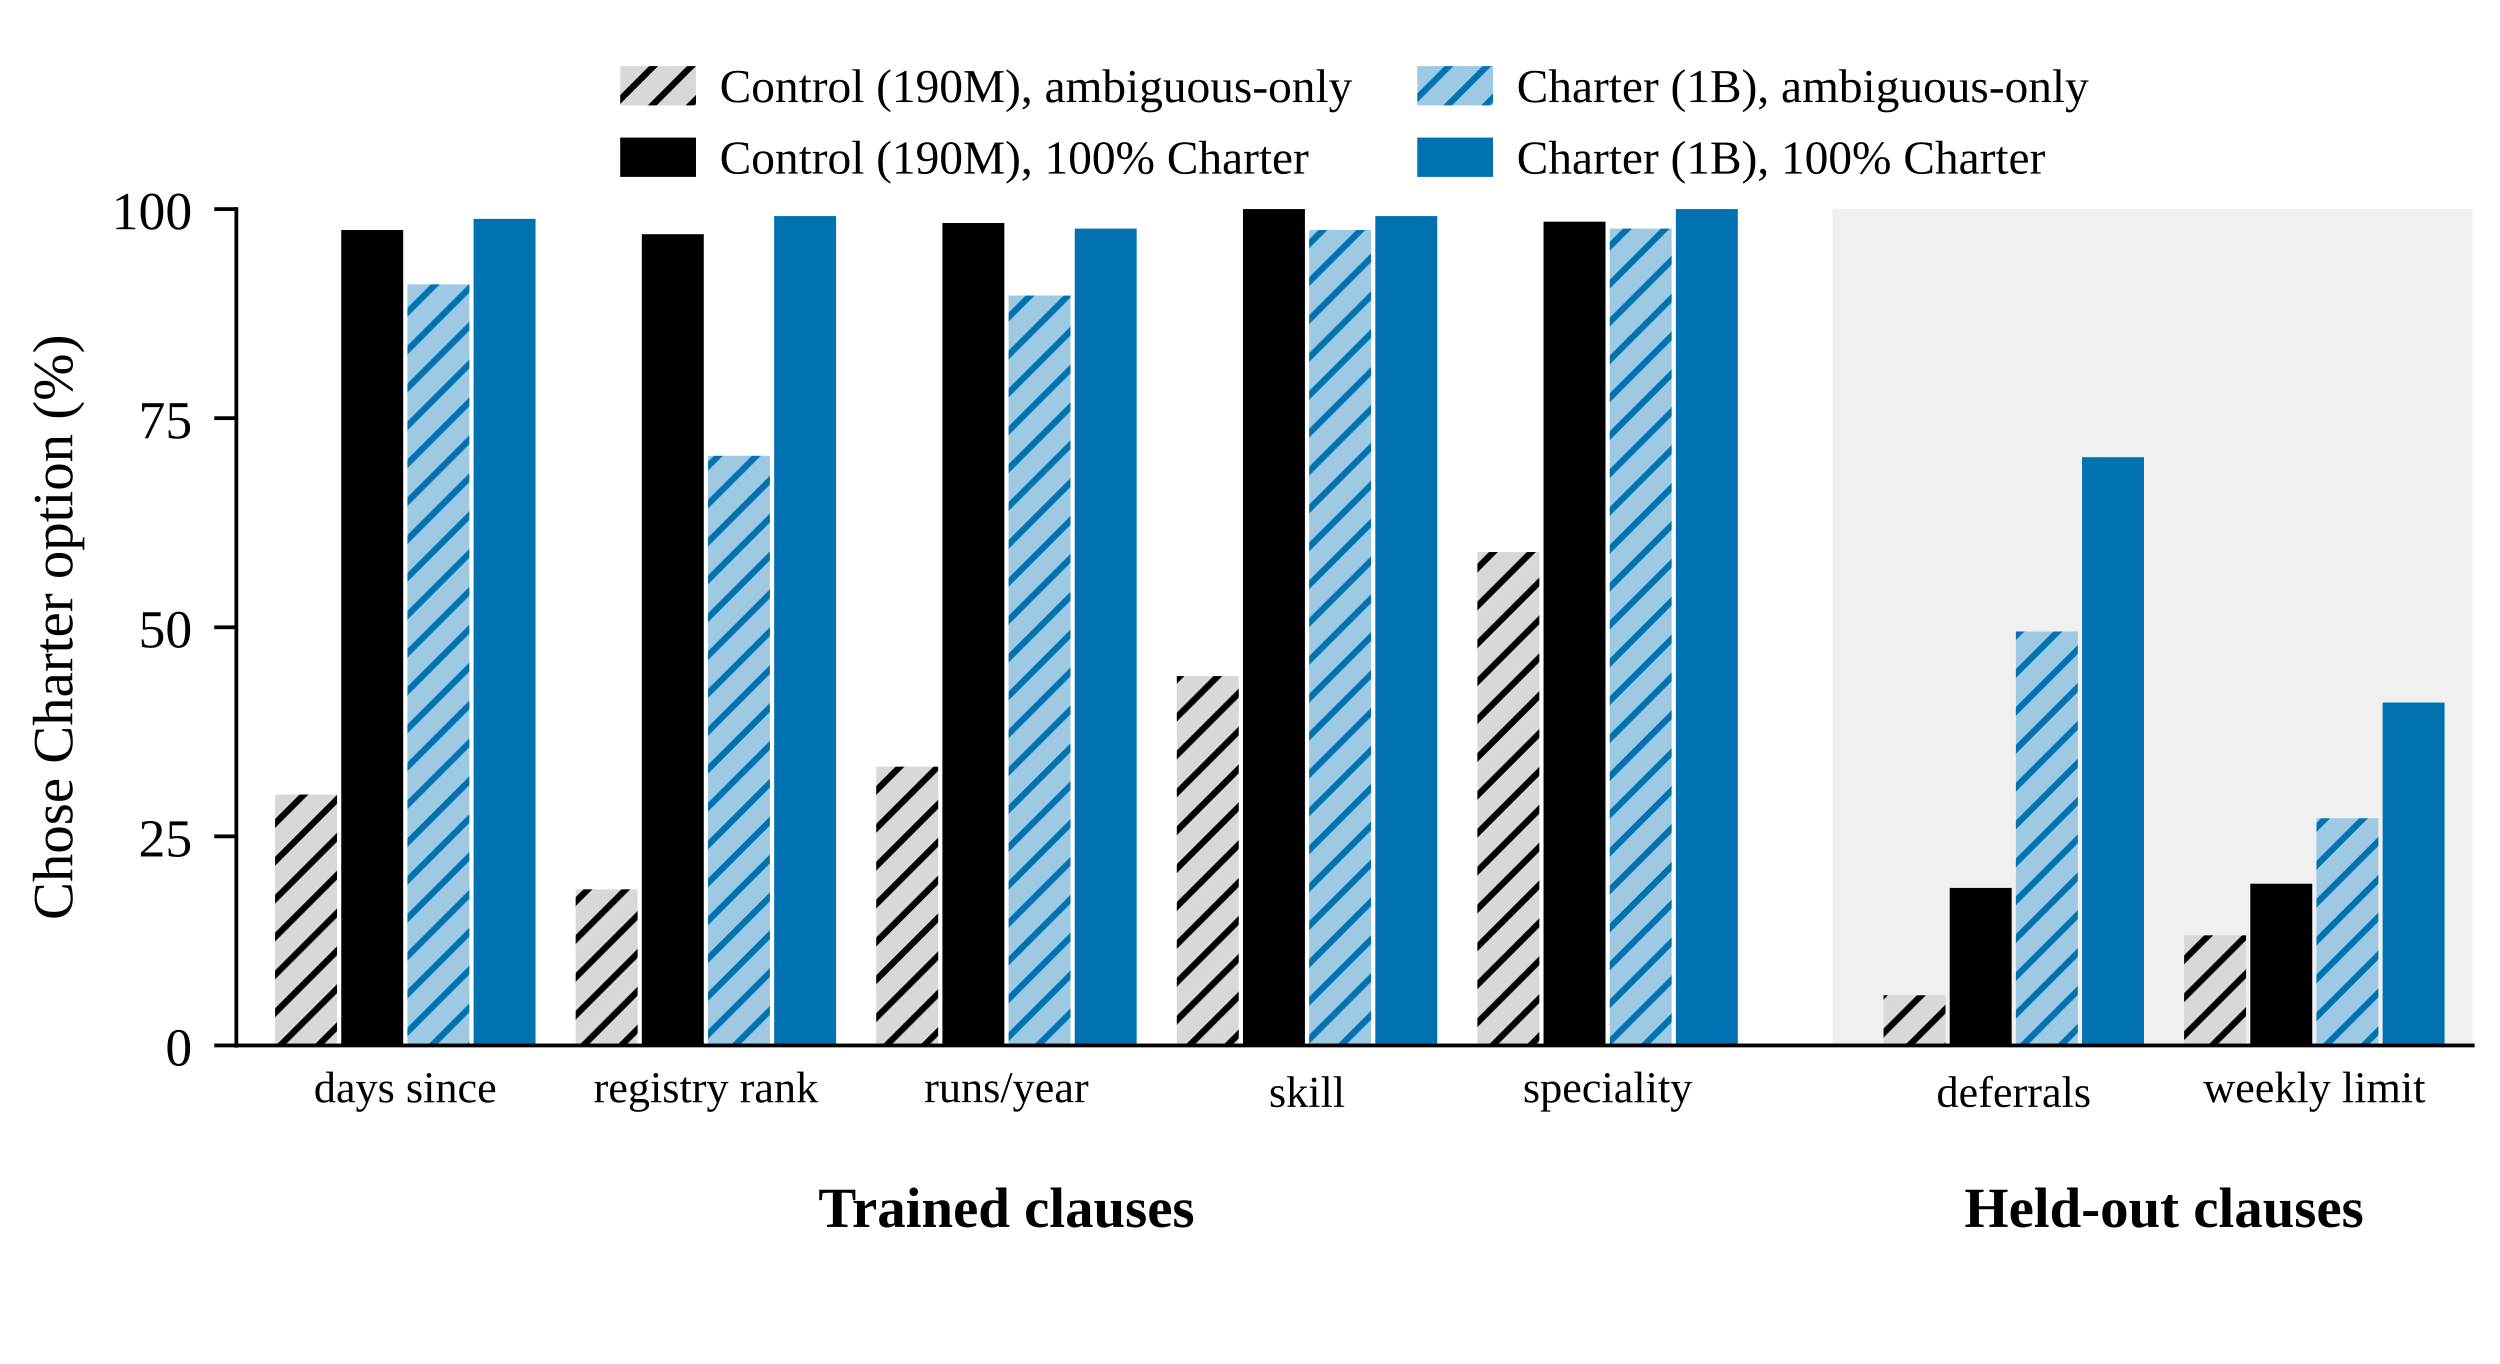
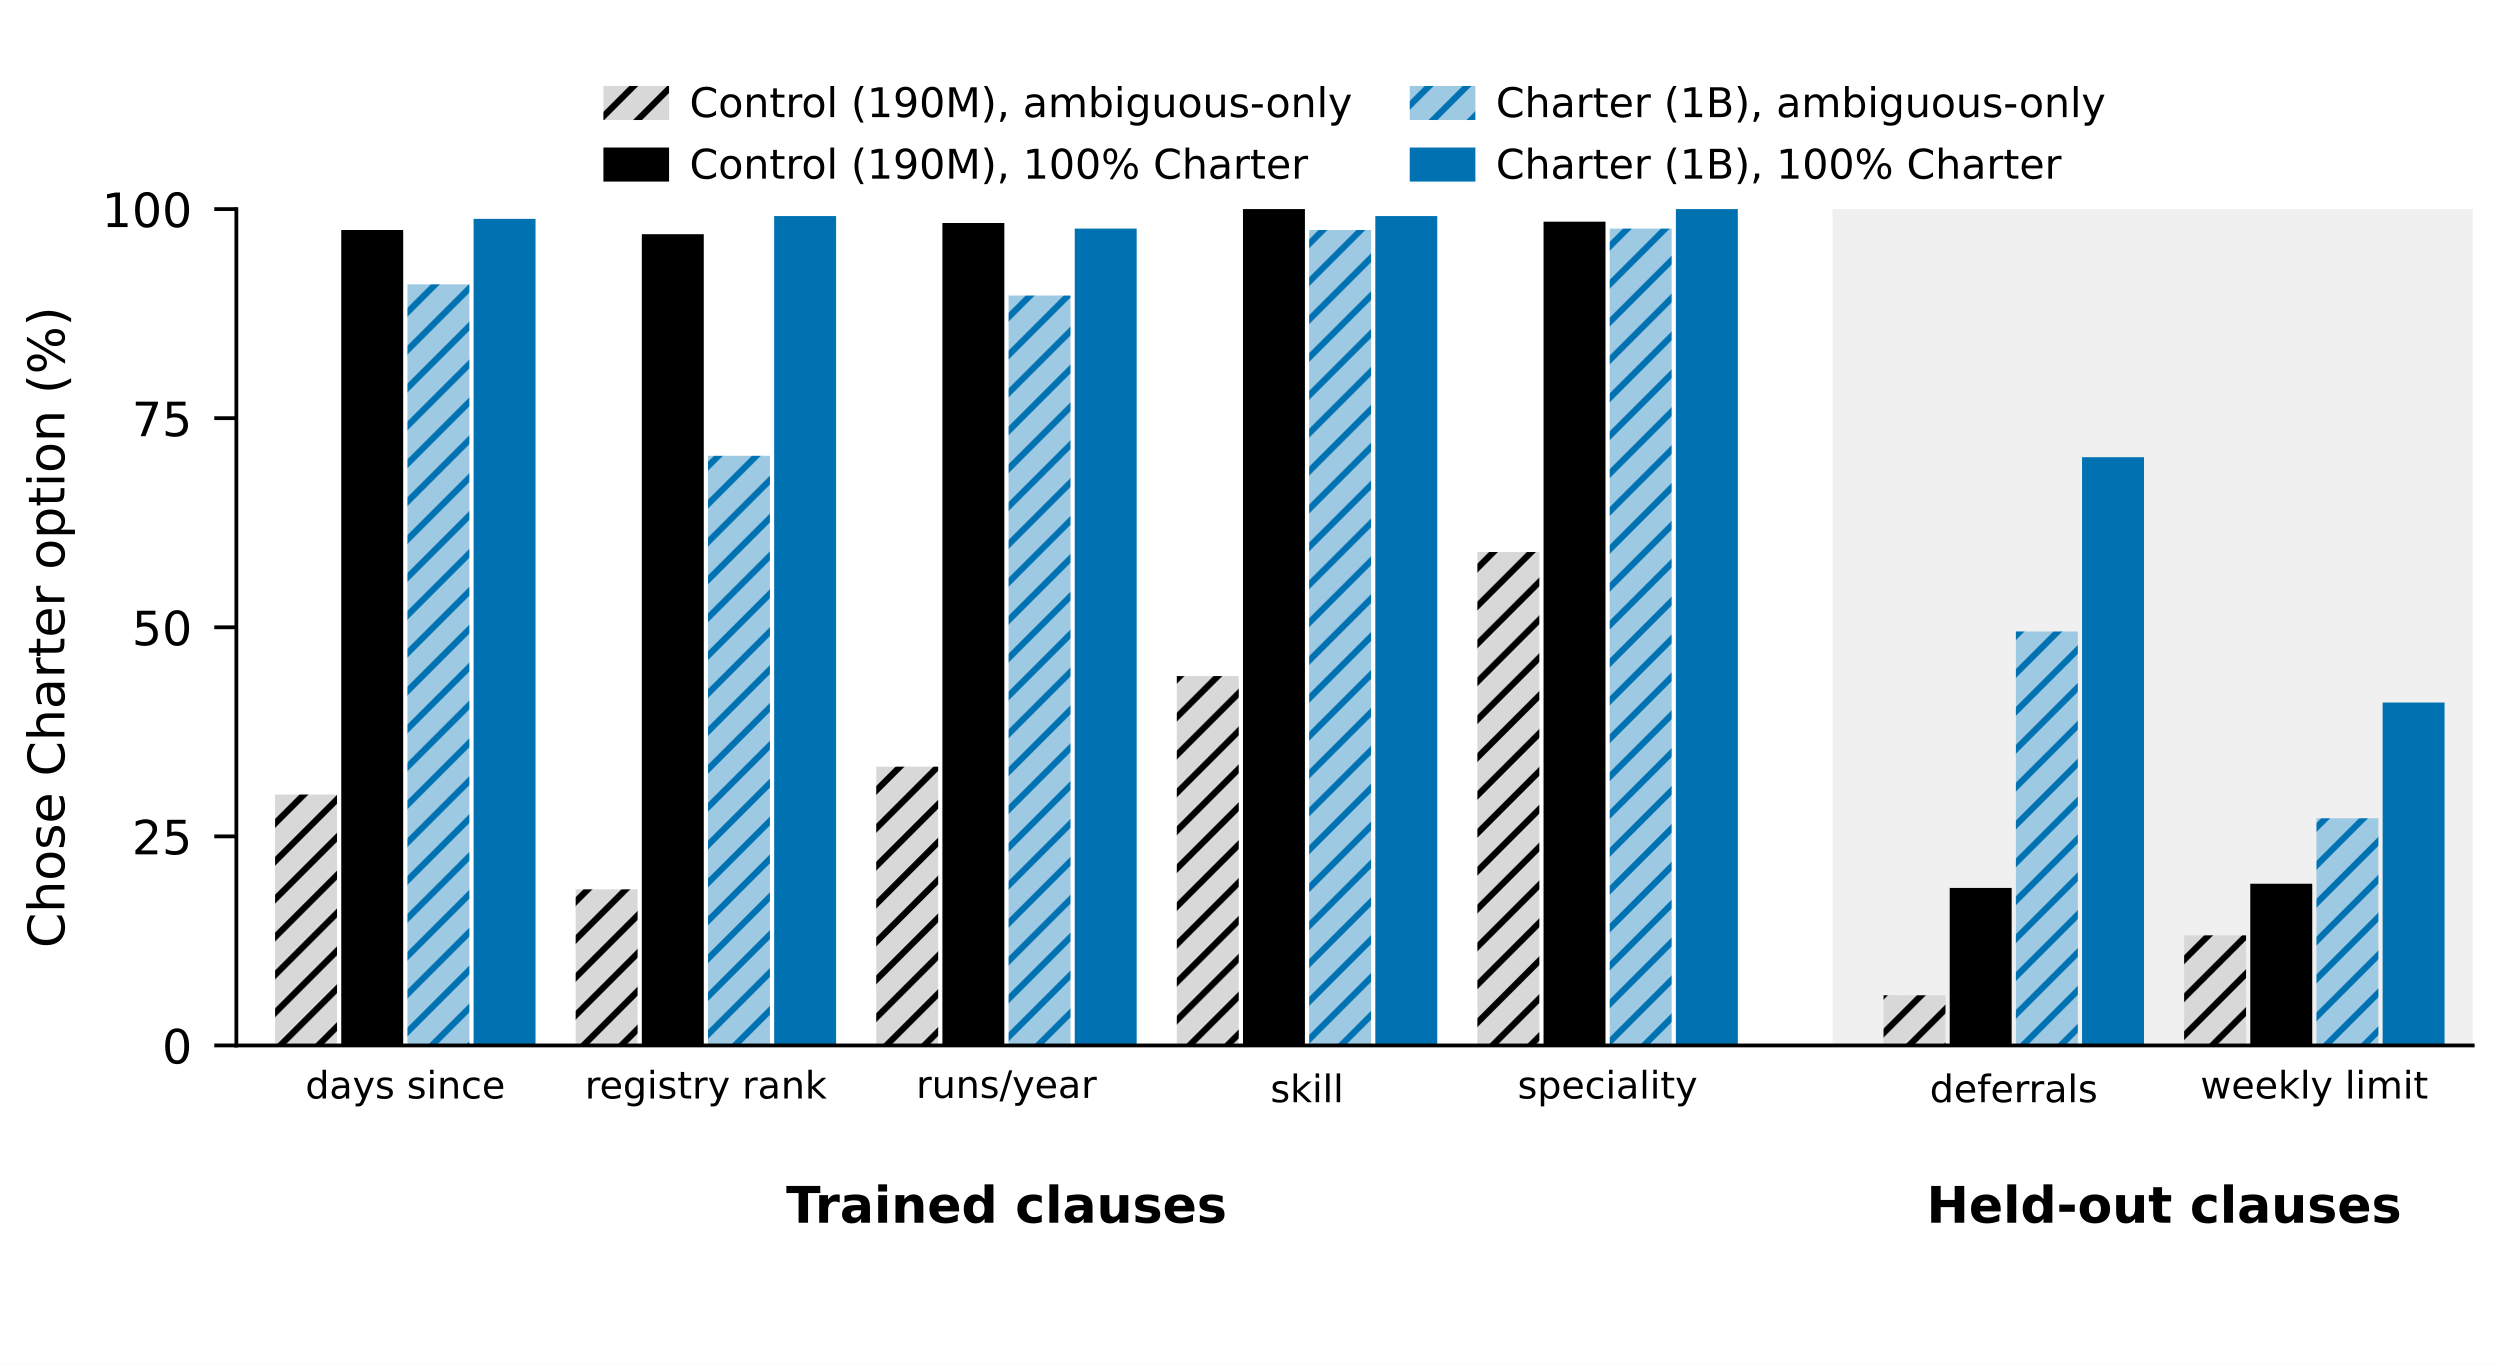
<svg xmlns="http://www.w3.org/2000/svg" xmlns:xlink="http://www.w3.org/1999/xlink" width="396pt" height="216pt" viewBox="0 0 396 216" version="1.1">
  <defs>
    <style type="text/css">*{stroke-linejoin: round; stroke-linecap: butt}</style>
  </defs>
  <g id="figure_1">
    <g id="patch_1">
      <path d="M 0 216  L 396 216  L 396 0  L 0 0  z " style="fill: #ffffff" />
    </g>
    <g id="axes_1">
      <g id="patch_2">
        <path d="M 37.44 165.6  L 391.68 165.6  L 391.68 33.12  L 37.44 33.12  z " style="fill: #ffffff" />
      </g>
      <g id="patch_3">
-         <path d="M 290.269 165.6  L 391.68 165.6  L 391.68 33.12  L 290.269 33.12  z " clip-path="url(#p8f3d6470ec)" style="fill: #f0f0f0" />
+         <path d="M 290.269 165.6  L 391.68 165.6  L 391.68 33.12  L 290.269 33.12  z " clip-path="url(#p265fc2b55a)" style="fill: #f0f0f0" />
      </g>
      <g id="matplotlib.axis_1">
        <g id="xtick_1">
          <g id="line2d_1" />
          <g id="text_1">
-             <text style="font-size: 7px; font-family: 'Times New Roman', 'Nimbus Roman', 'Liberation Serif', 'STIXGeneral', 'DejaVu Serif', serif; text-anchor: middle" x="64.2" y="174.602" transform="rotate(-0 64.20034 174.6025)">days since</text>
+             <text style="font-size: 6px; font-family: 'DejaVu Sans', sans-serif; text-anchor: middle" x="64.2" y="174.006" transform="rotate(-0 64.20034 174.0056)">days since</text>
          </g>
        </g>
        <g id="xtick_2">
          <g id="line2d_2" />
          <g id="text_2">
-             <text style="font-size: 7px; font-family: 'Times New Roman', 'Nimbus Roman', 'Liberation Serif', 'STIXGeneral', 'DejaVu Serif', serif; text-anchor: middle" x="111.811" y="174.602" transform="rotate(-0 111.8114 174.6025)">registry rank</text>
+             <text style="font-size: 6px; font-family: 'DejaVu Sans', sans-serif; text-anchor: middle" x="111.811" y="174.006" transform="rotate(-0 111.8114 174.0056)">registry rank</text>
          </g>
        </g>
        <g id="xtick_3">
          <g id="line2d_3" />
          <g id="text_3">
-             <text style="font-size: 7px; font-family: 'Times New Roman', 'Nimbus Roman', 'Liberation Serif', 'STIXGeneral', 'DejaVu Serif', serif; text-anchor: middle" x="159.423" y="174.578" transform="rotate(-0 159.4226 174.5779)">runs/year</text>
+             <text style="font-size: 6px; font-family: 'DejaVu Sans', sans-serif; text-anchor: middle" x="159.423" y="173.913" transform="rotate(-0 159.4226 173.9133)">runs/year</text>
          </g>
        </g>
        <g id="xtick_4">
          <g id="line2d_4" />
          <g id="text_4">
-             <text style="font-size: 7px; font-family: 'Times New Roman', 'Nimbus Roman', 'Liberation Serif', 'STIXGeneral', 'DejaVu Serif', serif; text-anchor: middle" x="207.034" y="175.33" transform="rotate(-0 207.0337 175.3304)">skill</text>
+             <text style="font-size: 6px; font-family: 'DejaVu Sans', sans-serif; text-anchor: middle" x="207.034" y="174.587" transform="rotate(-0 207.0337 174.5869)">skill</text>
          </g>
        </g>
        <g id="xtick_5">
          <g id="line2d_5" />
          <g id="text_5">
-             <text style="font-size: 7px; font-family: 'Times New Roman', 'Nimbus Roman', 'Liberation Serif', 'STIXGeneral', 'DejaVu Serif', serif; text-anchor: middle" x="254.645" y="174.602" transform="rotate(-0 254.6448 174.6025)">speciality</text>
+             <text style="font-size: 6px; font-family: 'DejaVu Sans', sans-serif; text-anchor: middle" x="254.645" y="174.006" transform="rotate(-0 254.6448 174.0056)">speciality</text>
          </g>
        </g>
        <g id="xtick_6">
          <g id="line2d_6" />
          <g id="text_6">
-             <text style="font-size: 7px; font-family: 'Times New Roman', 'Nimbus Roman', 'Liberation Serif', 'STIXGeneral', 'DejaVu Serif', serif; text-anchor: middle" x="318.981" y="175.33" transform="rotate(-0 318.9811 175.3304)">deferrals</text>
+             <text style="font-size: 6px; font-family: 'DejaVu Sans', sans-serif; text-anchor: middle" x="318.981" y="174.587" transform="rotate(-0 318.9811 174.5869)">deferrals</text>
          </g>
        </g>
        <g id="xtick_7">
          <g id="line2d_7" />
          <g id="text_7">
-             <text style="font-size: 7px; font-family: 'Times New Roman', 'Nimbus Roman', 'Liberation Serif', 'STIXGeneral', 'DejaVu Serif', serif; text-anchor: middle" x="366.592" y="174.602" transform="rotate(-0 366.5922 174.6025)">weekly limit</text>
+             <text style="font-size: 6px; font-family: 'DejaVu Sans', sans-serif; text-anchor: middle" x="366.592" y="174.006" transform="rotate(-0 366.5922 174.0056)">weekly limit</text>
          </g>
        </g>
      </g>
      <g id="matplotlib.axis_2">
        <g id="ytick_1">
          <g id="line2d_8">
            <defs>
-               <path id="mad77e05f40" d="M 0 0  L -3.5 0  " style="stroke: #000000; stroke-width: 0.6" />
+               <path id="md4d83632c7" d="M 0 0  L -3.5 0  " style="stroke: #000000; stroke-width: 0.6" />
            </defs>
            <g>
-               <use xlink:href="#mad77e05f40" x="37.44" y="165.6" style="stroke: #000000; stroke-width: 0.6" />
+               <use xlink:href="#md4d83632c7" x="37.44" y="165.6" style="stroke: #000000; stroke-width: 0.6" />
            </g>
          </g>
          <g id="text_8">
-             <text style="font-size: 8.5px; font-family: 'Times New Roman', 'Nimbus Roman', 'Liberation Serif', 'STIXGeneral', 'DejaVu Serif', serif; text-anchor: end" x="30.44" y="168.787" transform="rotate(-0 30.44 168.7875)">0</text>
+             <text style="font-size: 7.5px; font-family: 'DejaVu Sans', sans-serif; text-anchor: end" x="30.44" y="168.449" transform="rotate(-0 30.44 168.4491)">0</text>
          </g>
        </g>
        <g id="ytick_2">
          <g id="line2d_9">
            <g>
-               <use xlink:href="#mad77e05f40" x="37.44" y="132.48" style="stroke: #000000; stroke-width: 0.6" />
+               <use xlink:href="#md4d83632c7" x="37.44" y="132.48" style="stroke: #000000; stroke-width: 0.6" />
            </g>
          </g>
          <g id="text_9">
-             <text style="font-size: 8.5px; font-family: 'Times New Roman', 'Nimbus Roman', 'Liberation Serif', 'STIXGeneral', 'DejaVu Serif', serif; text-anchor: end" x="30.44" y="135.667" transform="rotate(-0 30.44 135.6675)">25</text>
+             <text style="font-size: 7.5px; font-family: 'DejaVu Sans', sans-serif; text-anchor: end" x="30.44" y="135.329" transform="rotate(-0 30.44 135.3291)">25</text>
          </g>
        </g>
        <g id="ytick_3">
          <g id="line2d_10">
            <g>
-               <use xlink:href="#mad77e05f40" x="37.44" y="99.36" style="stroke: #000000; stroke-width: 0.6" />
+               <use xlink:href="#md4d83632c7" x="37.44" y="99.36" style="stroke: #000000; stroke-width: 0.6" />
            </g>
          </g>
          <g id="text_10">
-             <text style="font-size: 8.5px; font-family: 'Times New Roman', 'Nimbus Roman', 'Liberation Serif', 'STIXGeneral', 'DejaVu Serif', serif; text-anchor: end" x="30.44" y="102.547" transform="rotate(-0 30.44 102.5475)">50</text>
+             <text style="font-size: 7.5px; font-family: 'DejaVu Sans', sans-serif; text-anchor: end" x="30.44" y="102.209" transform="rotate(-0 30.44 102.2091)">50</text>
          </g>
        </g>
        <g id="ytick_4">
          <g id="line2d_11">
            <g>
-               <use xlink:href="#mad77e05f40" x="37.44" y="66.24" style="stroke: #000000; stroke-width: 0.6" />
+               <use xlink:href="#md4d83632c7" x="37.44" y="66.24" style="stroke: #000000; stroke-width: 0.6" />
            </g>
          </g>
          <g id="text_11">
-             <text style="font-size: 8.5px; font-family: 'Times New Roman', 'Nimbus Roman', 'Liberation Serif', 'STIXGeneral', 'DejaVu Serif', serif; text-anchor: end" x="30.44" y="69.427" transform="rotate(-0 30.44 69.4275)">75</text>
+             <text style="font-size: 7.5px; font-family: 'DejaVu Sans', sans-serif; text-anchor: end" x="30.44" y="69.089" transform="rotate(-0 30.44 69.08912)">75</text>
          </g>
        </g>
        <g id="ytick_5">
          <g id="line2d_12">
            <g>
-               <use xlink:href="#mad77e05f40" x="37.44" y="33.12" style="stroke: #000000; stroke-width: 0.6" />
+               <use xlink:href="#md4d83632c7" x="37.44" y="33.12" style="stroke: #000000; stroke-width: 0.6" />
            </g>
          </g>
          <g id="text_12">
-             <text style="font-size: 8.5px; font-family: 'Times New Roman', 'Nimbus Roman', 'Liberation Serif', 'STIXGeneral', 'DejaVu Serif', serif; text-anchor: end" x="30.44" y="36.307" transform="rotate(-0 30.44 36.3075)">100</text>
+             <text style="font-size: 7.5px; font-family: 'DejaVu Sans', sans-serif; text-anchor: end" x="30.44" y="35.969" transform="rotate(-0 30.44 35.96912)">100</text>
          </g>
        </g>
        <g id="text_13">
-           <text style="font-size: 9px; font-family: 'Times New Roman', 'Nimbus Roman', 'Liberation Serif', 'STIXGeneral', 'DejaVu Serif', serif; text-anchor: middle" x="11.44" y="99.36" transform="rotate(-90 11.44 99.36)">Chose Charter option (%)</text>
+           <text style="font-size: 8px; font-family: 'DejaVu Sans', sans-serif; text-anchor: middle" x="10.203" y="99.36" transform="rotate(-90 10.2025 99.36)">Chose Charter option (%)</text>
        </g>
      </g>
      <g id="patch_4">
-         <path d="M 43.573 165.6  L 53.385 165.6  L 53.385 125.856  L 43.573 125.856  z " clip-path="url(#p8f3d6470ec)" style="fill: url(#h77103ee795)" />
+         <path d="M 43.573 165.6  L 53.385 165.6  L 53.385 125.856  L 43.573 125.856  z " clip-path="url(#p265fc2b55a)" style="fill: url(#hf9641ca8e2)" />
      </g>
      <g id="patch_5">
-         <path d="M 54.054 165.6  L 63.866 165.6  L 63.866 36.432  L 54.054 36.432  z " clip-path="url(#p8f3d6470ec)" />
+         <path d="M 54.054 165.6  L 63.866 165.6  L 63.866 36.432  L 54.054 36.432  z " clip-path="url(#p265fc2b55a)" />
      </g>
      <g id="patch_6">
-         <path d="M 64.535 165.6  L 74.347 165.6  L 74.347 45.043  L 64.535 45.043  z " clip-path="url(#p8f3d6470ec)" style="fill: url(#hce633d5580)" />
+         <path d="M 64.535 165.6  L 74.347 165.6  L 74.347 45.043  L 64.535 45.043  z " clip-path="url(#p265fc2b55a)" style="fill: url(#h13775fa43a)" />
      </g>
      <g id="patch_7">
-         <path d="M 75.016 165.6  L 84.828 165.6  L 84.828 34.666  L 75.016 34.666  z " clip-path="url(#p8f3d6470ec)" style="fill: #0072b2" />
+         <path d="M 75.016 165.6  L 84.828 165.6  L 84.828 34.666  L 75.016 34.666  z " clip-path="url(#p265fc2b55a)" style="fill: #0072b2" />
      </g>
      <g id="patch_8">
-         <path d="M 91.184 165.6  L 100.996 165.6  L 100.996 140.87  L 91.184 140.87  z " clip-path="url(#p8f3d6470ec)" style="fill: url(#h77103ee795)" />
+         <path d="M 91.184 165.6  L 100.996 165.6  L 100.996 140.87  L 91.184 140.87  z " clip-path="url(#p265fc2b55a)" style="fill: url(#hf9641ca8e2)" />
      </g>
      <g id="patch_9">
-         <path d="M 101.665 165.6  L 111.477 165.6  L 111.477 37.094  L 101.665 37.094  z " clip-path="url(#p8f3d6470ec)" />
+         <path d="M 101.665 165.6  L 111.477 165.6  L 111.477 37.094  L 101.665 37.094  z " clip-path="url(#p265fc2b55a)" />
      </g>
      <g id="patch_10">
-         <path d="M 112.146 165.6  L 121.958 165.6  L 121.958 72.202  L 112.146 72.202  z " clip-path="url(#p8f3d6470ec)" style="fill: url(#hce633d5580)" />
+         <path d="M 112.146 165.6  L 121.958 165.6  L 121.958 72.202  L 112.146 72.202  z " clip-path="url(#p265fc2b55a)" style="fill: url(#h13775fa43a)" />
      </g>
      <g id="patch_11">
-         <path d="M 122.627 165.6  L 132.439 165.6  L 132.439 34.224  L 122.627 34.224  z " clip-path="url(#p8f3d6470ec)" style="fill: #0072b2" />
+         <path d="M 122.627 165.6  L 132.439 165.6  L 132.439 34.224  L 122.627 34.224  z " clip-path="url(#p265fc2b55a)" style="fill: #0072b2" />
      </g>
      <g id="patch_12">
-         <path d="M 138.795 165.6  L 148.607 165.6  L 148.607 121.44  L 138.795 121.44  z " clip-path="url(#p8f3d6470ec)" style="fill: url(#h77103ee795)" />
+         <path d="M 138.795 165.6  L 148.607 165.6  L 148.607 121.44  L 138.795 121.44  z " clip-path="url(#p265fc2b55a)" style="fill: url(#hf9641ca8e2)" />
      </g>
      <g id="patch_13">
-         <path d="M 149.276 165.6  L 159.088 165.6  L 159.088 35.328  L 149.276 35.328  z " clip-path="url(#p8f3d6470ec)" />
+         <path d="M 149.276 165.6  L 159.088 165.6  L 159.088 35.328  L 149.276 35.328  z " clip-path="url(#p265fc2b55a)" />
      </g>
      <g id="patch_14">
-         <path d="M 159.757 165.6  L 169.569 165.6  L 169.569 46.81  L 159.757 46.81  z " clip-path="url(#p8f3d6470ec)" style="fill: url(#hce633d5580)" />
+         <path d="M 159.757 165.6  L 169.569 165.6  L 169.569 46.81  L 159.757 46.81  z " clip-path="url(#p265fc2b55a)" style="fill: url(#h13775fa43a)" />
      </g>
      <g id="patch_15">
-         <path d="M 170.238 165.6  L 180.05 165.6  L 180.05 36.211  L 170.238 36.211  z " clip-path="url(#p8f3d6470ec)" style="fill: #0072b2" />
+         <path d="M 170.238 165.6  L 180.05 165.6  L 180.05 36.211  L 170.238 36.211  z " clip-path="url(#p265fc2b55a)" style="fill: #0072b2" />
      </g>
      <g id="patch_16">
-         <path d="M 186.406 165.6  L 196.218 165.6  L 196.218 107.088  L 186.406 107.088  z " clip-path="url(#p8f3d6470ec)" style="fill: url(#h77103ee795)" />
+         <path d="M 186.406 165.6  L 196.218 165.6  L 196.218 107.088  L 186.406 107.088  z " clip-path="url(#p265fc2b55a)" style="fill: url(#hf9641ca8e2)" />
      </g>
      <g id="patch_17">
-         <path d="M 196.887 165.6  L 206.699 165.6  L 206.699 33.12  L 196.887 33.12  z " clip-path="url(#p8f3d6470ec)" />
+         <path d="M 196.887 165.6  L 206.699 165.6  L 206.699 33.12  L 196.887 33.12  z " clip-path="url(#p265fc2b55a)" />
      </g>
      <g id="patch_18">
-         <path d="M 207.368 165.6  L 217.18 165.6  L 217.18 36.432  L 207.368 36.432  z " clip-path="url(#p8f3d6470ec)" style="fill: url(#hce633d5580)" />
+         <path d="M 207.368 165.6  L 217.18 165.6  L 217.18 36.432  L 207.368 36.432  z " clip-path="url(#p265fc2b55a)" style="fill: url(#h13775fa43a)" />
      </g>
      <g id="patch_19">
-         <path d="M 217.849 165.6  L 227.661 165.6  L 227.661 34.224  L 217.849 34.224  z " clip-path="url(#p8f3d6470ec)" style="fill: #0072b2" />
+         <path d="M 217.849 165.6  L 227.661 165.6  L 227.661 34.224  L 217.849 34.224  z " clip-path="url(#p265fc2b55a)" style="fill: #0072b2" />
      </g>
      <g id="patch_20">
-         <path d="M 234.017 165.6  L 243.829 165.6  L 243.829 87.437  L 234.017 87.437  z " clip-path="url(#p8f3d6470ec)" style="fill: url(#h77103ee795)" />
+         <path d="M 234.017 165.6  L 243.829 165.6  L 243.829 87.437  L 234.017 87.437  z " clip-path="url(#p265fc2b55a)" style="fill: url(#hf9641ca8e2)" />
      </g>
      <g id="patch_21">
-         <path d="M 244.498 165.6  L 254.31 165.6  L 254.31 35.107  L 244.498 35.107  z " clip-path="url(#p8f3d6470ec)" />
+         <path d="M 244.498 165.6  L 254.31 165.6  L 254.31 35.107  L 244.498 35.107  z " clip-path="url(#p265fc2b55a)" />
      </g>
      <g id="patch_22">
-         <path d="M 254.979 165.6  L 264.791 165.6  L 264.791 36.211  L 254.979 36.211  z " clip-path="url(#p8f3d6470ec)" style="fill: url(#hce633d5580)" />
+         <path d="M 254.979 165.6  L 264.791 165.6  L 264.791 36.211  L 254.979 36.211  z " clip-path="url(#p265fc2b55a)" style="fill: url(#h13775fa43a)" />
      </g>
      <g id="patch_23">
-         <path d="M 265.46 165.6  L 275.273 165.6  L 275.273 33.12  L 265.46 33.12  z " clip-path="url(#p8f3d6470ec)" style="fill: #0072b2" />
+         <path d="M 265.46 165.6  L 275.273 165.6  L 275.273 33.12  L 265.46 33.12  z " clip-path="url(#p265fc2b55a)" style="fill: #0072b2" />
      </g>
      <g id="patch_24">
-         <path d="M 298.353 165.6  L 308.165 165.6  L 308.165 157.651  L 298.353 157.651  z " clip-path="url(#p8f3d6470ec)" style="fill: url(#h77103ee795)" />
+         <path d="M 298.353 165.6  L 308.165 165.6  L 308.165 157.651  L 298.353 157.651  z " clip-path="url(#p265fc2b55a)" style="fill: url(#hf9641ca8e2)" />
      </g>
      <g id="patch_25">
-         <path d="M 308.834 165.6  L 318.647 165.6  L 318.647 140.65  L 308.834 140.65  z " clip-path="url(#p8f3d6470ec)" />
+         <path d="M 308.834 165.6  L 318.647 165.6  L 318.647 140.65  L 308.834 140.65  z " clip-path="url(#p265fc2b55a)" />
      </g>
      <g id="patch_26">
-         <path d="M 319.316 165.6  L 329.128 165.6  L 329.128 100.022  L 319.316 100.022  z " clip-path="url(#p8f3d6470ec)" style="fill: url(#hce633d5580)" />
+         <path d="M 319.316 165.6  L 329.128 165.6  L 329.128 100.022  L 319.316 100.022  z " clip-path="url(#p265fc2b55a)" style="fill: url(#h13775fa43a)" />
      </g>
      <g id="patch_27">
-         <path d="M 329.797 165.6  L 339.609 165.6  L 339.609 72.422  L 329.797 72.422  z " clip-path="url(#p8f3d6470ec)" style="fill: #0072b2" />
+         <path d="M 329.797 165.6  L 339.609 165.6  L 339.609 72.422  L 329.797 72.422  z " clip-path="url(#p265fc2b55a)" style="fill: #0072b2" />
      </g>
      <g id="patch_28">
-         <path d="M 345.964 165.6  L 355.777 165.6  L 355.777 148.157  L 345.964 148.157  z " clip-path="url(#p8f3d6470ec)" style="fill: url(#h77103ee795)" />
+         <path d="M 345.964 165.6  L 355.777 165.6  L 355.777 148.157  L 345.964 148.157  z " clip-path="url(#p265fc2b55a)" style="fill: url(#hf9641ca8e2)" />
      </g>
      <g id="patch_29">
-         <path d="M 356.446 165.6  L 366.258 165.6  L 366.258 139.987  L 356.446 139.987  z " clip-path="url(#p8f3d6470ec)" />
+         <path d="M 356.446 165.6  L 366.258 165.6  L 366.258 139.987  L 356.446 139.987  z " clip-path="url(#p265fc2b55a)" />
      </g>
      <g id="patch_30">
-         <path d="M 366.927 165.6  L 376.739 165.6  L 376.739 129.61  L 366.927 129.61  z " clip-path="url(#p8f3d6470ec)" style="fill: url(#hce633d5580)" />
+         <path d="M 366.927 165.6  L 376.739 165.6  L 376.739 129.61  L 366.927 129.61  z " clip-path="url(#p265fc2b55a)" style="fill: url(#h13775fa43a)" />
      </g>
      <g id="patch_31">
-         <path d="M 377.408 165.6  L 387.22 165.6  L 387.22 111.283  L 377.408 111.283  z " clip-path="url(#p8f3d6470ec)" style="fill: #0072b2" />
+         <path d="M 377.408 165.6  L 387.22 165.6  L 387.22 111.283  L 377.408 111.283  z " clip-path="url(#p265fc2b55a)" style="fill: #0072b2" />
      </g>
      <g id="patch_32">
        <path d="M 37.44 165.6  L 37.44 33.12  " style="fill: none; stroke: #000000; stroke-width: 0.6; stroke-linejoin: miter; stroke-linecap: square" />
      </g>
      <g id="patch_33">
        <path d="M 37.44 165.6  L 391.68 165.6  " style="fill: none; stroke: #000000; stroke-width: 0.6; stroke-linejoin: miter; stroke-linecap: square" />
      </g>
      <g id="text_14">
-         <text style="font-weight: 700; font-size: 9px; font-family: 'Times New Roman', 'Nimbus Roman', 'Liberation Serif', 'STIXGeneral', 'DejaVu Serif', serif; text-anchor: middle" x="159.423" y="194.35" transform="rotate(-0 159.4226 194.35)">Trained clauses</text>
+         <text style="font-weight: 700; font-size: 8px; font-family: 'DejaVu Sans', sans-serif; text-anchor: middle" x="159.423" y="193.679" transform="rotate(-0 159.4226 193.6788)">Trained clauses</text>
      </g>
      <g id="text_15">
-         <text style="font-weight: 700; font-size: 9px; font-family: 'Times New Roman', 'Nimbus Roman', 'Liberation Serif', 'STIXGeneral', 'DejaVu Serif', serif; text-anchor: middle" x="342.787" y="194.35" transform="rotate(-0 342.7866 194.35)">Held-out clauses</text>
+         <text style="font-weight: 700; font-size: 8px; font-family: 'DejaVu Sans', sans-serif; text-anchor: middle" x="342.787" y="193.679" transform="rotate(-0 342.7866 193.6788)">Held-out clauses</text>
      </g>
      <g id="legend_1">
        <g id="patch_34">
-           <path d="M 98.242 16.695  L 110.242 16.695  L 110.242 10.47  L 98.242 10.47  z " style="fill: url(#h77103ee795)" />
+           <path d="M 95.58 19.012  L 105.98 19.012  L 105.98 13.617  L 95.58 13.617  z " style="fill: url(#hf9641ca8e2)" />
        </g>
        <g id="text_16">
-           <text style="font-size: 7.5px; font-family: 'Times New Roman', 'Nimbus Roman', 'Liberation Serif', 'STIXGeneral', 'DejaVu Serif', serif; text-anchor: start" x="113.992" y="16.17" transform="rotate(-0 113.992 16.17)">Control (190M), ambiguous-only</text>
+           <text style="font-size: 6.5px; font-family: 'DejaVu Sans', sans-serif; text-anchor: start" x="109.23" y="18.557" transform="rotate(-0 109.23 18.55695)">Control (190M), ambiguous-only</text>
        </g>
        <g id="patch_35">
-           <path d="M 98.242 28.02  L 110.242 28.02  L 110.242 21.795  L 98.242 21.795  z " />
+           <path d="M 95.58 28.763  L 105.98 28.763  L 105.98 23.368  L 95.58 23.368  z " />
        </g>
        <g id="text_17">
-           <text style="font-size: 7.5px; font-family: 'Times New Roman', 'Nimbus Roman', 'Liberation Serif', 'STIXGeneral', 'DejaVu Serif', serif; text-anchor: start" x="113.992" y="27.495" transform="rotate(-0 113.992 27.495)">Control (190M), 100% Charter</text>
+           <text style="font-size: 6.5px; font-family: 'DejaVu Sans', sans-serif; text-anchor: start" x="109.23" y="28.308" transform="rotate(-0 109.23 28.30848)">Control (190M), 100% Charter</text>
        </g>
        <g id="patch_36">
-           <path d="M 224.498 16.695  L 236.498 16.695  L 236.498 10.47  L 224.498 10.47  z " style="fill: url(#hce633d5580)" />
+           <path d="M 223.301 19.012  L 233.701 19.012  L 233.701 13.617  L 223.301 13.617  z " style="fill: url(#h13775fa43a)" />
        </g>
        <g id="text_18">
-           <text style="font-size: 7.5px; font-family: 'Times New Roman', 'Nimbus Roman', 'Liberation Serif', 'STIXGeneral', 'DejaVu Serif', serif; text-anchor: start" x="240.248" y="16.17" transform="rotate(-0 240.2475 16.17)">Charter (1B), ambiguous-only</text>
+           <text style="font-size: 6.5px; font-family: 'DejaVu Sans', sans-serif; text-anchor: start" x="236.951" y="18.557" transform="rotate(-0 236.951 18.55695)">Charter (1B), ambiguous-only</text>
        </g>
        <g id="patch_37">
-           <path d="M 224.498 28.02  L 236.498 28.02  L 236.498 21.795  L 224.498 21.795  z " style="fill: #0072b2" />
+           <path d="M 223.301 28.763  L 233.701 28.763  L 233.701 23.368  L 223.301 23.368  z " style="fill: #0072b2" />
        </g>
        <g id="text_19">
-           <text style="font-size: 7.5px; font-family: 'Times New Roman', 'Nimbus Roman', 'Liberation Serif', 'STIXGeneral', 'DejaVu Serif', serif; text-anchor: start" x="240.248" y="27.495" transform="rotate(-0 240.2475 27.495)">Charter (1B), 100% Charter</text>
+           <text style="font-size: 6.5px; font-family: 'DejaVu Sans', sans-serif; text-anchor: start" x="236.951" y="28.308" transform="rotate(-0 236.951 28.30848)">Charter (1B), 100% Charter</text>
        </g>
      </g>
    </g>
  </g>
  <defs>
-     <clipPath id="p8f3d6470ec">
+     <clipPath id="p265fc2b55a">
      <rect x="37.44" y="33.12" width="354.24" height="132.48" />
    </clipPath>
  </defs>
  <defs>
-     <pattern id="h77103ee795" patternUnits="userSpaceOnUse" x="0" y="0" width="72" height="72">
+     <pattern id="hf9641ca8e2" patternUnits="userSpaceOnUse" x="0" y="0" width="72" height="72">
      <rect x="0" y="0" width="73" height="73" fill="#d8d8d8" />
      <path d="M -36 36  L 36 -36  M -33 39  L 39 -33  M -30 42  L 42 -30  M -27 45  L 45 -27  M -24 48  L 48 -24  M -21 51  L 51 -21  M -18 54  L 54 -18  M -15 57  L 57 -15  M -12 60  L 60 -12  M -9 63  L 63 -9  M -6 66  L 66 -6  M -3 69  L 69 -3  M 0 72  L 72 0  M 3 75  L 75 3  M 6 78  L 78 6  M 9 81  L 81 9  M 12 84  L 84 12  M 15 87  L 87 15  M 18 90  L 90 18  M 21 93  L 93 21  M 24 96  L 96 24  M 27 99  L 99 27  M 30 102  L 102 30  M 33 105  L 105 33  M 36 108  L 108 36  " style="fill: #000000; stroke: #000000; stroke-width: 1.0; stroke-linecap: butt; stroke-linejoin: miter" />
    </pattern>
-     <pattern id="hce633d5580" patternUnits="userSpaceOnUse" x="0" y="0" width="72" height="72">
+     <pattern id="h13775fa43a" patternUnits="userSpaceOnUse" x="0" y="0" width="72" height="72">
      <rect x="0" y="0" width="73" height="73" fill="#9ec9e2" />
      <path d="M -36 36  L 36 -36  M -33 39  L 39 -33  M -30 42  L 42 -30  M -27 45  L 45 -27  M -24 48  L 48 -24  M -21 51  L 51 -21  M -18 54  L 54 -18  M -15 57  L 57 -15  M -12 60  L 60 -12  M -9 63  L 63 -9  M -6 66  L 66 -6  M -3 69  L 69 -3  M 0 72  L 72 0  M 3 75  L 75 3  M 6 78  L 78 6  M 9 81  L 81 9  M 12 84  L 84 12  M 15 87  L 87 15  M 18 90  L 90 18  M 21 93  L 93 21  M 24 96  L 96 24  M 27 99  L 99 27  M 30 102  L 102 30  M 33 105  L 105 33  M 36 108  L 108 36  " style="fill: #0072b2; stroke: #0072b2; stroke-width: 1.0; stroke-linecap: butt; stroke-linejoin: miter" />
    </pattern>
  </defs>
</svg>
